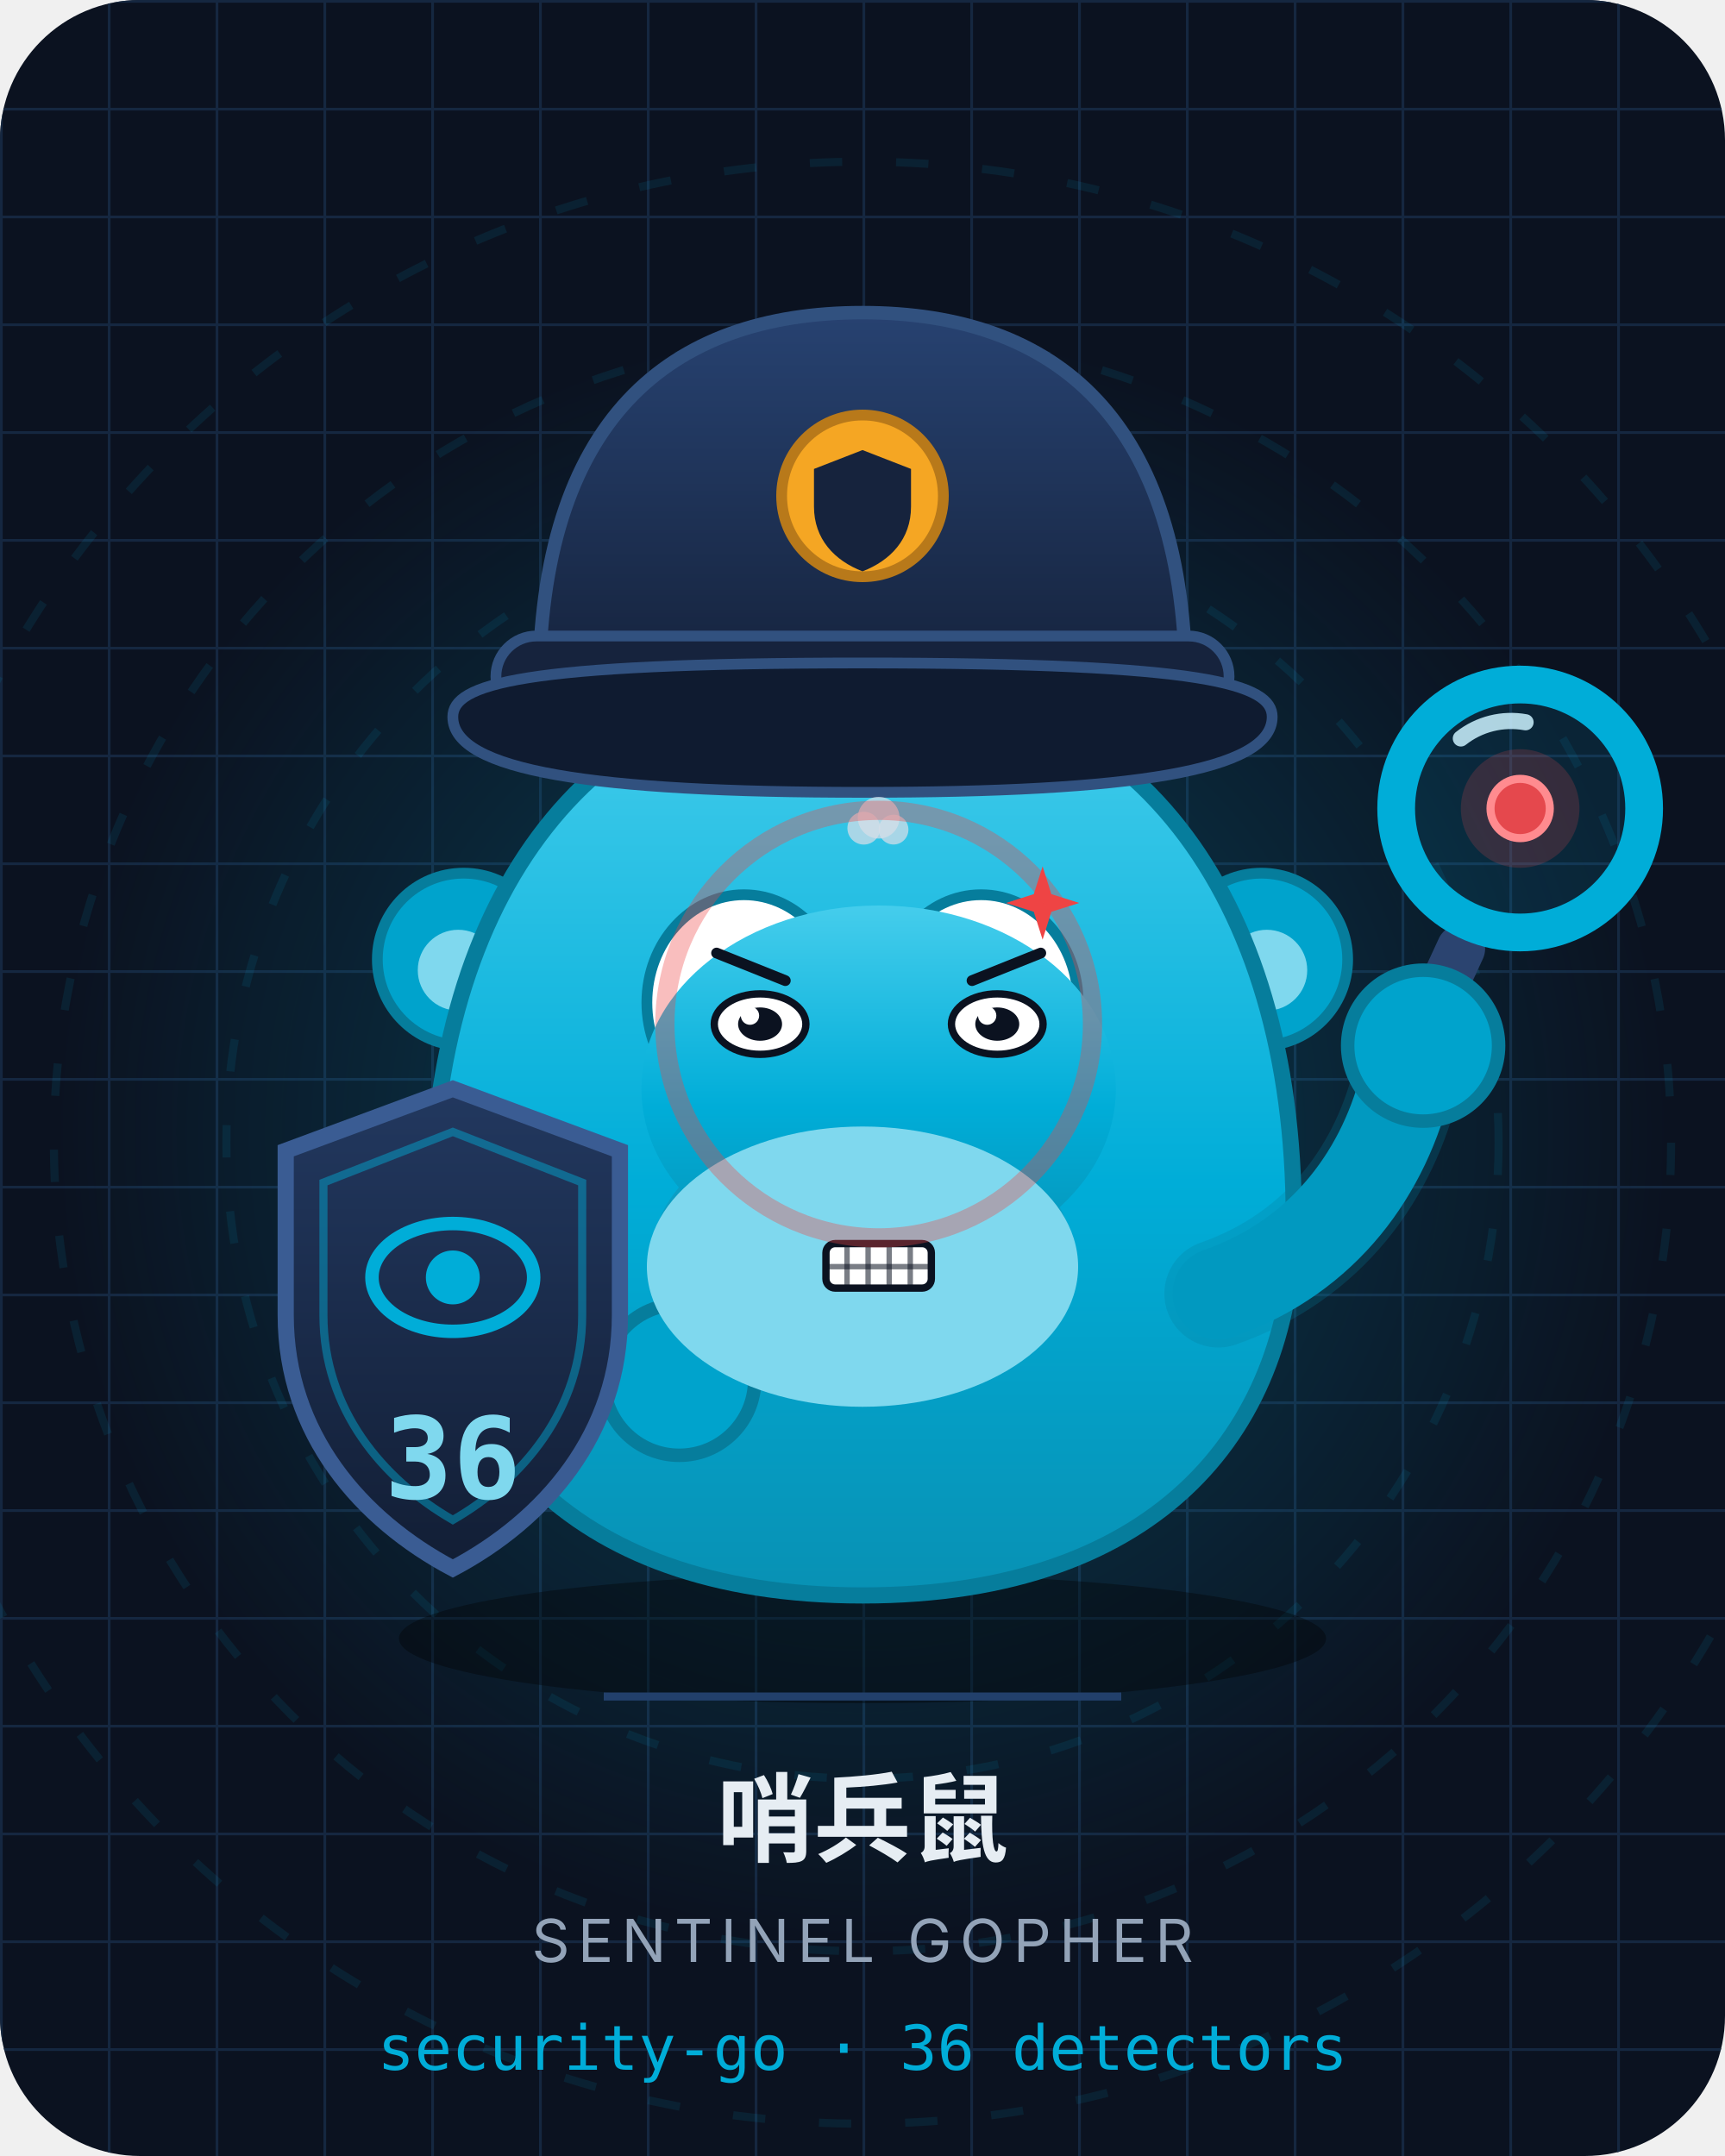
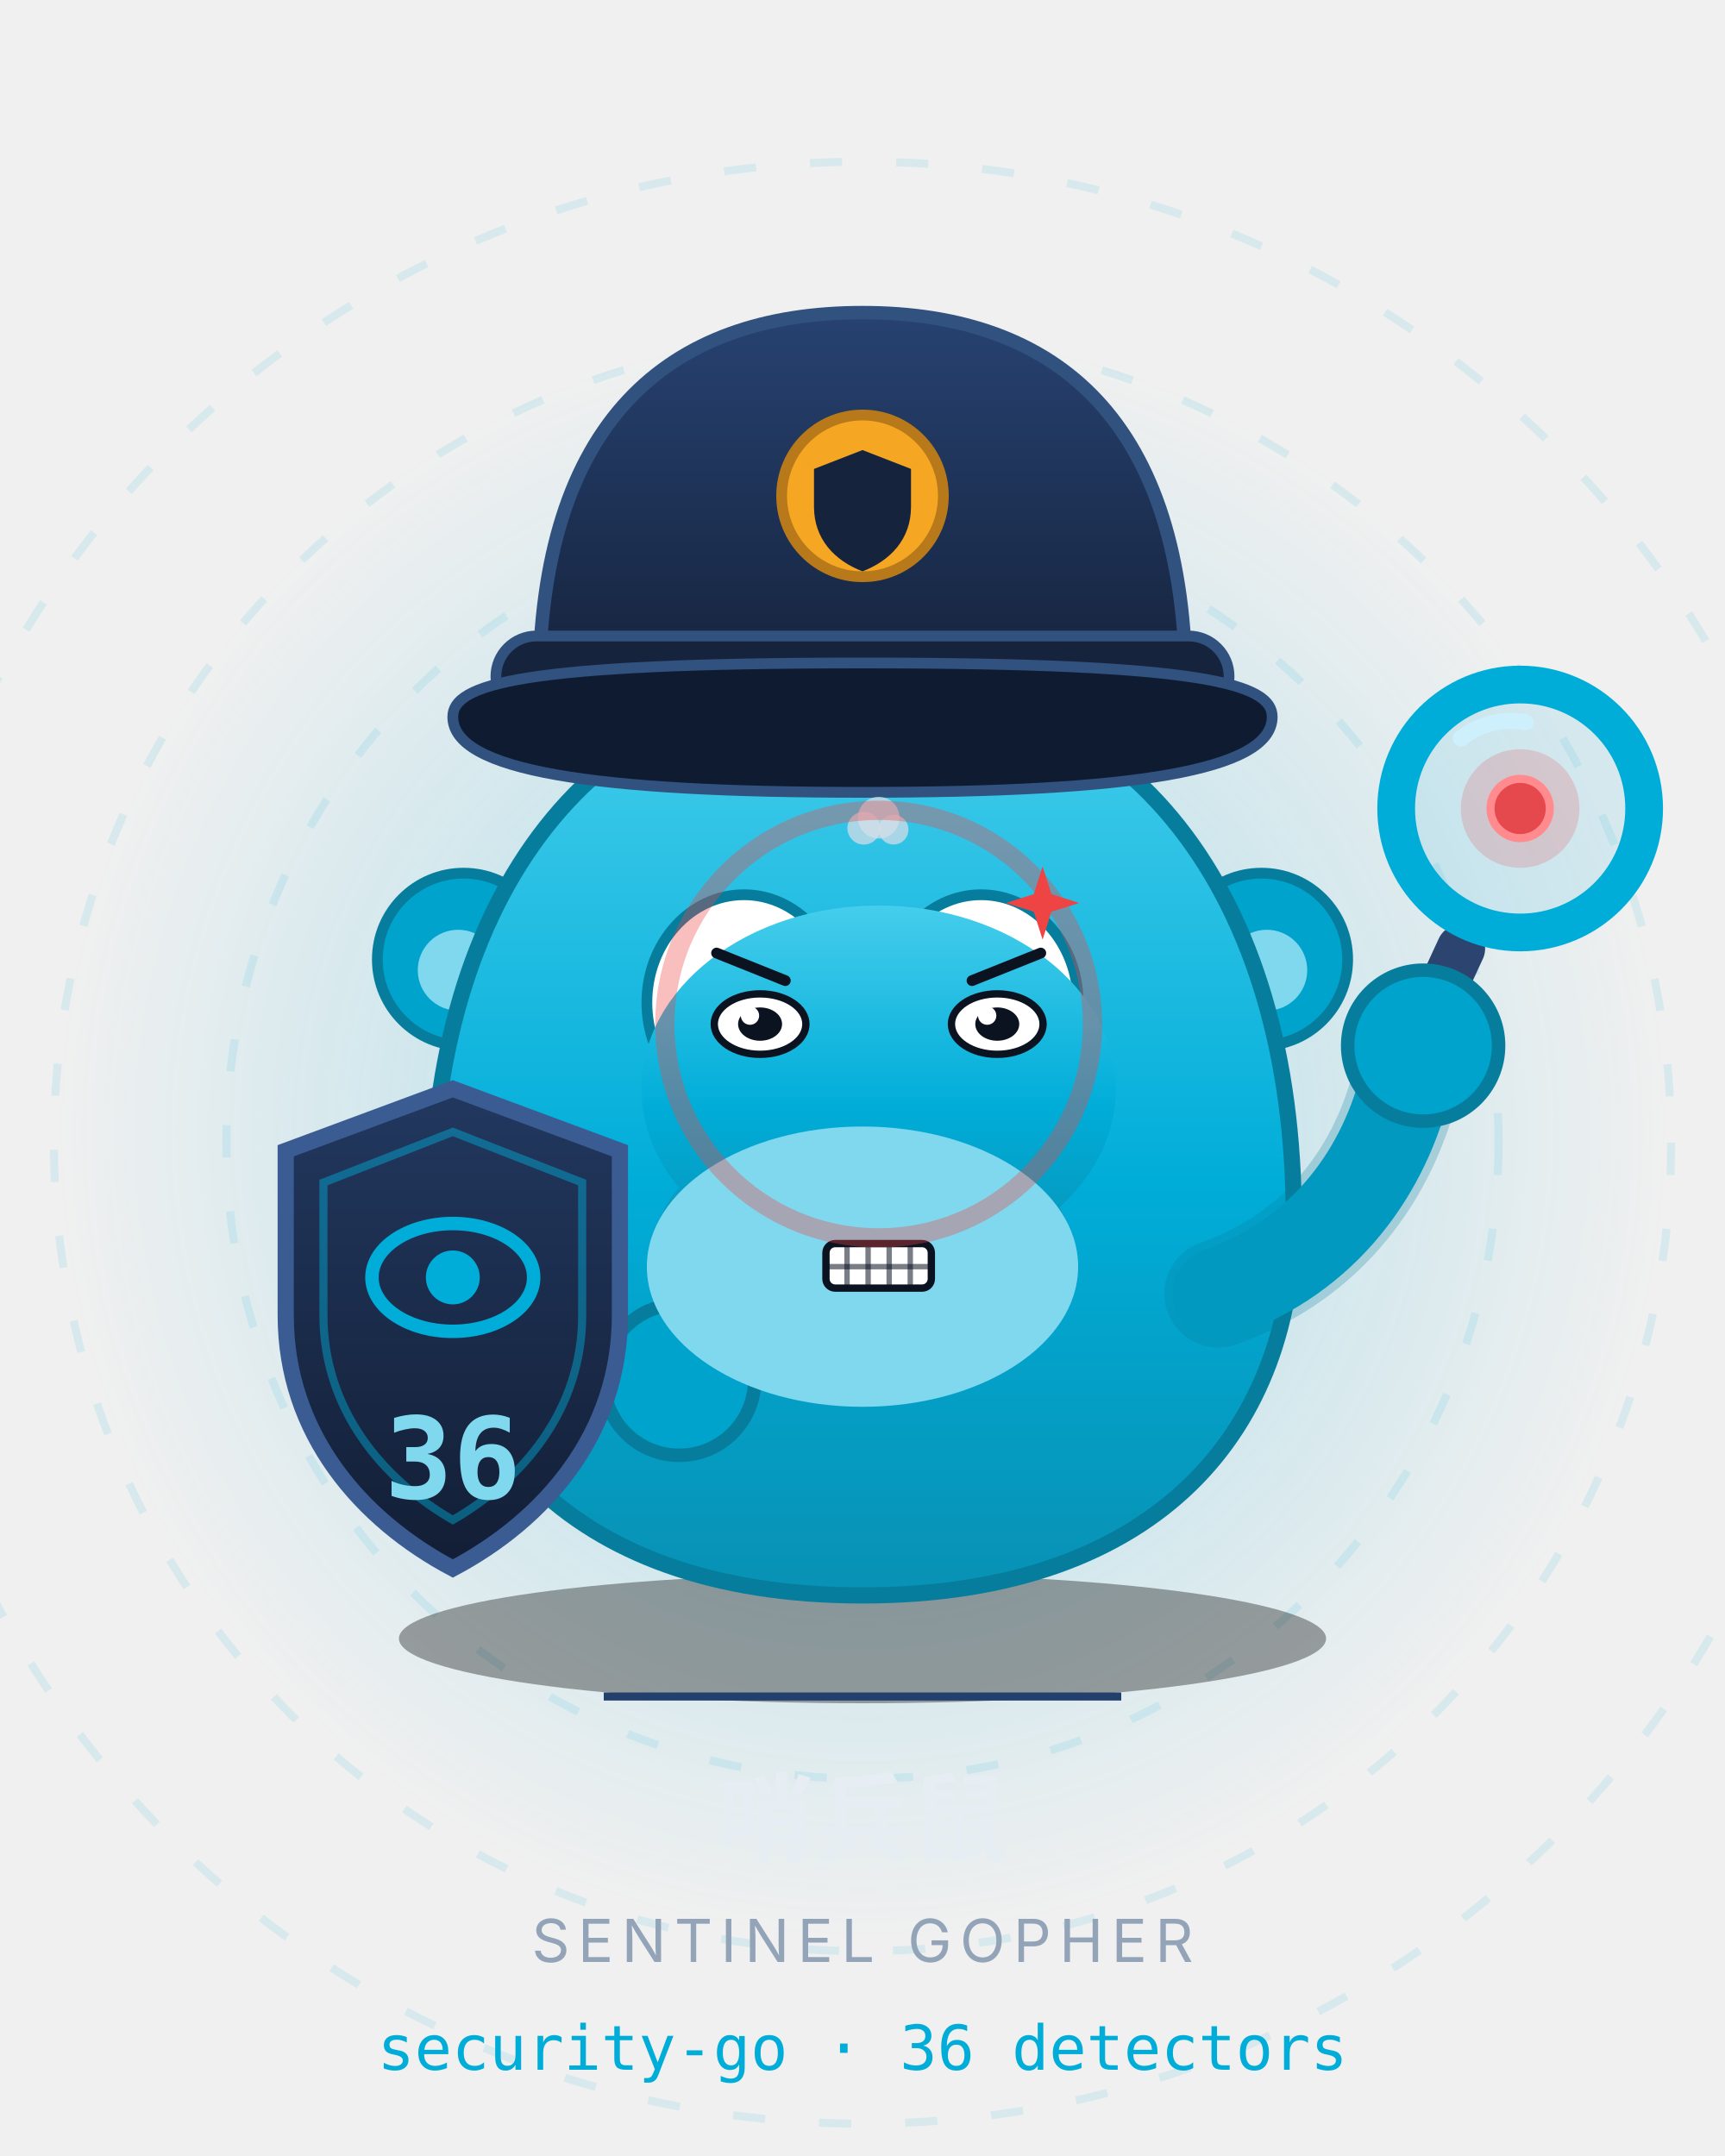
<svg xmlns="http://www.w3.org/2000/svg" viewBox="0 0 320 400" width="320" height="400" role="img" aria-label="哨兵鼠 · 愤怒 Angry">
  <style>
.ex-motion { animation: ex-shake 0.24s ease-in-out infinite; transform-box: fill-box; transform-origin: 50% 50%; }
.ex-anim-tear { animation: ex-tear 1.8s ease-in infinite; transform-box: fill-box; transform-origin: center; }
.ex-anim-sweat { animation: ex-tear 1.5s ease-in infinite; transform-box: fill-box; transform-origin: center; }
.ex-anim-heart { animation: ex-heart 2.2s ease-out infinite; transform-box: fill-box; transform-origin: center; }
.ex-anim-spark { animation: ex-spark 1.9s ease-in-out infinite; transform-box: fill-box; transform-origin: center; }
.ex-anim-rain { animation: ex-rain 1.4s linear infinite; transform-box: fill-box; transform-origin: center; }
.ex-anim-confetti { animation: ex-confetti 2.4s linear infinite; transform-box: fill-box; transform-origin: center; }
.ex-anim-pulse { animation: ex-pulse 1.6s ease-in-out infinite; transform-box: fill-box; transform-origin: center; }
.ex-anim-knock { animation: ex-knock 0.55s ease-in-out infinite; transform-box: fill-box; transform-origin: center; }
.ex-anim-knockline { animation: ex-knockline 0.55s ease-out infinite; transform-box: fill-box; transform-origin: center; }
.ex-anim-palm { animation: ex-palm 0.9s ease-in-out infinite; transform-box: fill-box; transform-origin: center; }
.ex-anim-steam { animation: ex-steam 1.8s ease-out infinite; transform-box: fill-box; transform-origin: center; }
.ex-anim-shock { animation: ex-shock 0.5s ease-in-out infinite; transform-box: fill-box; transform-origin: center; }
.ex-anim-please { animation: ex-please 1.4s ease-in-out infinite; transform-box: fill-box; transform-origin: center; }
.ex-anim-drift { animation: ex-drift 4.5s ease-in-out infinite; transform-box: fill-box; transform-origin: center; }
@keyframes ex-shake { 0%,100% { transform: translateX(0); } 20% { transform: translateX(-4.62px); } 40% { transform: translateX(4.62px); } 60% { transform: translateX(-2.99px); } 80% { transform: translateX(1.9px); } }
@keyframes ex-tear { 0% { transform: translateY(0); opacity: 0; } 18% { opacity: 1; } 100% { transform: translateY(9.35px); opacity: 0; } }
@keyframes ex-heart { 0% { transform: translateY(0) scale(.65); opacity: 0; } 20% { opacity: 1; } 100% { transform: translateY(-15.3px) scale(1.15); opacity: 0; } }
@keyframes ex-spark { 0%,100% { transform: scale(.6) rotate(0deg); opacity: .3; } 50% { transform: scale(1.15) rotate(25deg); opacity: 1; } }
@keyframes ex-rain { 0% { transform: translateY(0); opacity: 0; } 20% { opacity: 1; } 100% { transform: translateY(10.2px); opacity: 0; } }
@keyframes ex-confetti { 0% { transform: translateY(-4px) rotate(0deg); opacity: 1; } 100% { transform: translateY(14px) rotate(200deg); opacity: 0; } }
@keyframes ex-pulse { 0%,100% { transform: scale(1); opacity: .35; } 50% { transform: scale(1.18); opacity: .7; } }
@keyframes ex-knock { 0%,100% { transform: translateX(3.83px); } 35% { transform: translateX(0); } }
@keyframes ex-knockline { 0%,100% { transform: scaleX(.6); opacity: .35; } 35% { transform: scaleX(1); opacity: 1; } }
@keyframes ex-palm { 0%,100% { transform: translateY(0) rotate(0deg); } 50% { transform: translateY(-1.02px) rotate(-4deg); } }
@keyframes ex-steam { 0% { transform: translateY(0); opacity: .7; } 100% { transform: translateY(-7.65px); opacity: 0; } }
@keyframes ex-shock { 0%,100% { transform: scaleX(.7); opacity: .4; } 50% { transform: scaleX(1.25); opacity: 1; } }
@keyframes ex-please { 0%,100% { transform: translateY(0); } 50% { transform: translateY(-1.53px); } }
@keyframes ex-drift { 0%,100% { transform: translateY(0); } 50% { transform: translateY(-1.7px); } }
@media (prefers-reduced-motion: reduce) {
  .ex-motion, [class*="ex-anim-"] { animation: none !important; }
}
</style>
  <g class="ex-motion ex-angry">
    <g class="ex-base">
      <defs>
        <linearGradient id="p-body" x1="0" y1="0" x2="0" y2="1">
          <stop offset="0" stop-color="#45cdec" />
          <stop offset="0.55" stop-color="#00add8" />
          <stop offset="1" stop-color="#0891b4" />
        </linearGradient>
        <linearGradient id="p-shield" x1="0" y1="0" x2="0" y2="1">
          <stop offset="0" stop-color="#22385f" />
          <stop offset="1" stop-color="#121e35" />
        </linearGradient>
        <linearGradient id="p-cap" x1="0" y1="0" x2="0" y2="1">
          <stop offset="0" stop-color="#274271" />
          <stop offset="1" stop-color="#15223b" />
        </linearGradient>
        <radialGradient id="p-glow" cx="0.5" cy="0.5" r="0.5">
          <stop offset="0" stop-color="#00add8" stop-opacity="0.30" />
          <stop offset="1" stop-color="#00add8" stop-opacity="0" />
        </radialGradient>
-         <pattern id="p-grid" width="20" height="20" patternUnits="userSpaceOnUse">
-           <path d="M20 0H0V20" fill="none" stroke="#152740" stroke-width="1" />
-         </pattern>
        <clipPath id="p-card">
          <rect width="320" height="400" rx="26" />
        </clipPath>
      </defs>
      <g clip-path="url(#p-card)">
-         <rect width="320" height="400" fill="#0b1220" />
-         <rect width="320" height="400" fill="url(#p-grid)" />
        <g fill="none" stroke="#00add8" stroke-opacity="0.10" stroke-dasharray="6 10">
          <circle cx="160" cy="212" r="118" stroke-width="1.5" />
          <circle cx="160" cy="212" r="150" stroke-width="1.5" />
          <circle cx="160" cy="212" r="182" stroke-width="1.5" />
        </g>
        <circle cx="160" cy="210" r="150" fill="url(#p-glow)" />
        <ellipse cx="160" cy="304" rx="86" ry="12" fill="#000" opacity="0.35" />
        <g fill="#00a3cc" stroke="#067d9c" stroke-width="2">
          <circle cx="86" cy="178" r="16" />
          <circle cx="234" cy="178" r="16" />
        </g>
        <g fill="#7fd8ee">
          <circle cx="85" cy="180" r="7.5" />
          <circle cx="235" cy="180" r="7.5" />
        </g>
        <path d="M160 296C104 296 80 264 80 226C80 166 110 126 160 126C210 126 240 166 240 226C240 264 216 296 160 296Z" fill="url(#p-body)" stroke="#067d9c" stroke-width="3" />
        <path d="M100 128C100 78 124 58 160 58C196 58 220 78 220 128Z" fill="url(#p-cap)" stroke="#31517f" stroke-width="2.5" />
        <rect x="92" y="118" width="136" height="15" rx="7.5" fill="#16233d" stroke="#31517f" stroke-width="2" />
        <path d="M84 133C84 127 96 123 160 123C224 123 236 127 236 133C236 143 210 147 160 147C110 147 84 143 84 133Z" fill="#0f1b30" stroke="#31517f" stroke-width="2" />
        <circle cx="160" cy="92" r="15" fill="#f5a623" stroke="#b8791a" stroke-width="2" />
        <path d="M160 83.5L169 87v7c0 6-3.8 10-9 12-5.2-2-9-6-9-12v-7Z" fill="#16233d" />
        <g fill="#ffffff" stroke="#067d9c" stroke-width="2">
          <ellipse cx="138" cy="186" rx="18" ry="20" />
          <ellipse cx="182" cy="186" rx="18" ry="20" />
        </g>
        <circle cx="141" cy="190" r="8.5" fill="#0b1220" />
        <circle cx="185" cy="190" r="8.5" fill="#0b1220" />
        <circle cx="138.5" cy="186.5" r="3" fill="#ffffff" />
        <circle cx="182.5" cy="186.5" r="3" fill="#ffffff" />
        <ellipse cx="160" cy="233" rx="38" ry="25" fill="#7fd8ee" stroke="#0a9ec4" stroke-width="2" />
        <ellipse cx="160" cy="220" rx="7" ry="5.5" fill="#0b1220" />
        <g fill="#ffffff" stroke="#a9d3e2" stroke-width="2">
          <rect x="145" y="240" width="13" height="18" rx="3" />
          <rect x="162" y="240" width="13" height="18" rx="3" />
        </g>
        <circle cx="126" cy="256" r="14" fill="#00a3cc" stroke="#067d9c" stroke-width="2.5" />
        <g>
          <path d="M84 202L115 213.5V244C115 266 101 282 84 291C67 282 53 266 53 244V213.5Z" fill="url(#p-shield)" stroke="#3a5c93" stroke-width="3" />
          <path d="M84 210L108 219.4V244C108 261.5 97 274.5 84 282C71 274.5 60 261.5 60 244V219.4Z" fill="none" stroke="#00add8" stroke-opacity="0.45" stroke-width="1.5" />
          <ellipse cx="84" cy="237" rx="15" ry="10" fill="none" stroke="#00add8" stroke-width="2.5" />
          <circle cx="84" cy="237" r="5" fill="#00add8" />
          <text x="84" y="278" text-anchor="middle" font-size="21" font-weight="700" font-family="ui-monospace, SFMono-Regular, Menlo, monospace" fill="#7fd8ee">36</text>
        </g>
        <path d="M226 240C246 233 257 217 261 200" fill="none" stroke="#00a3cc" stroke-width="17" stroke-linecap="round" />
        <path d="M226 240C246 233 257 217 261 200" fill="none" stroke="#067d9c" stroke-width="20" stroke-linecap="round" stroke-opacity="0.25" />
        <line x1="271" y1="176" x2="265" y2="189" stroke="#2b4470" stroke-width="9" stroke-linecap="round" />
        <circle cx="264" cy="194" r="14" fill="#00a3cc" stroke="#067d9c" stroke-width="2.5" />
        <circle cx="282" cy="150" r="23" fill="#00add8" fill-opacity="0.12" stroke="#00add8" stroke-width="7" />
        <circle cx="282" cy="150" r="11" fill="#e5484d" fill-opacity="0.20" />
        <circle cx="282" cy="150" r="5.5" fill="#e5484d" stroke="#ff8b8f" stroke-width="1.5" />
        <path d="M271 137A15 15 0 0 1 283 134" fill="none" stroke="#cdf2ff" stroke-width="3" stroke-linecap="round" stroke-opacity="0.85" />
        <rect x="112" y="314" width="96" height="1.5" fill="#22406b" />
        <text x="160" y="344" text-anchor="middle" font-size="18" font-weight="700" fill="#e6edf3" font-family="system-ui, -apple-system, 'PingFang SC', 'Microsoft YaHei', 'Noto Sans CJK SC', sans-serif">哨兵鼠</text>
        <text x="160" y="364" text-anchor="middle" font-size="11" letter-spacing="1.5" fill="#93a3b8" font-family="system-ui, -apple-system, sans-serif">SENTINEL GOPHER</text>
        <text x="160" y="384" text-anchor="middle" font-size="11.5" fill="#00add8" font-family="ui-monospace, SFMono-Regular, Menlo, monospace">security-go · 36 detectors</text>
      </g>
    </g>
    <g class="ex-face">
      <ellipse cx="163" cy="202" rx="44" ry="34" fill="url(#p-body)" />
      <ellipse cx="160" cy="235" rx="40" ry="26" fill="#7FD8EE" />
      <path d="M 132.93,176.82 L 145.68,181.93" stroke="#0B1220" stroke-width="2" stroke-linecap="round" />
      <path d="M 193.07,176.82 L 180.32,181.93" stroke="#0B1220" stroke-width="2" stroke-linecap="round" />
      <ellipse cx="141" cy="190" rx="8.5" ry="5.61" fill="#FFFFFF" stroke="#0B1220" stroke-width="1.36" />
      <ellipse cx="141" cy="190" rx="4.08" ry="3.09" fill="#0B1220" />
      <circle cx="139.13" cy="188.43" r="1.7" fill="#FFFFFF" />
      <ellipse cx="185" cy="190" rx="8.5" ry="5.61" fill="#FFFFFF" stroke="#0B1220" stroke-width="1.36" />
      <ellipse cx="185" cy="190" rx="4.08" ry="3.09" fill="#0B1220" />
      <circle cx="183.13" cy="188.43" r="1.7" fill="#FFFFFF" />
      <rect x="153.22" y="230.72" width="19.55" height="8.26" rx="1.71" fill="#FFFFFF" stroke="#0B1220" stroke-width="1.36" />
      <path d="M 157.13,230.72 L 157.13,238.98" stroke="#0B1220" stroke-width="1" opacity=".55" />
      <path d="M 161.04,230.72 L 161.04,238.98" stroke="#0B1220" stroke-width="1" opacity=".55" />
      <path d="M 164.95,230.72 L 164.95,238.98" stroke="#0B1220" stroke-width="1" opacity=".55" />
      <path d="M 168.86,230.72 L 168.86,238.98" stroke="#0B1220" stroke-width="1" opacity=".55" />
      <path d="M 153.22,235 L 172.78,235" stroke="#0B1220" stroke-width="1" opacity=".55" />
      <g class="ex-anim-pulse">
        <path d="M 193.41,160.73 L 195.04,165.89 L 200.21,167.53 L 195.04,169.16 L 193.41,174.33 L 191.77,169.16 L 186.61,167.53 L 191.77,165.89 Z" fill="#EF4444" />
      </g>
      <g transform="translate(160.24 153.65)">
        <circle class="ex-anim-steam" style="animation-delay:0.0s" r="3.04" fill="#D7DEE8" opacity=".72" />
      </g>
      <g transform="translate(163 151.71)">
        <circle class="ex-anim-steam" style="animation-delay:0.28s" r="3.87" fill="#D7DEE8" opacity=".72" />
      </g>
      <g transform="translate(165.76 153.92)">
        <circle class="ex-anim-steam" style="animation-delay:0.56s" r="2.76" fill="#D7DEE8" opacity=".72" />
      </g>
      <circle class="ex-anim-pulse" cx="163" cy="190" r="39.66" fill="none" stroke="#EF4444" stroke-width="3.57" opacity=".35" />
    </g>
  </g>
</svg>
